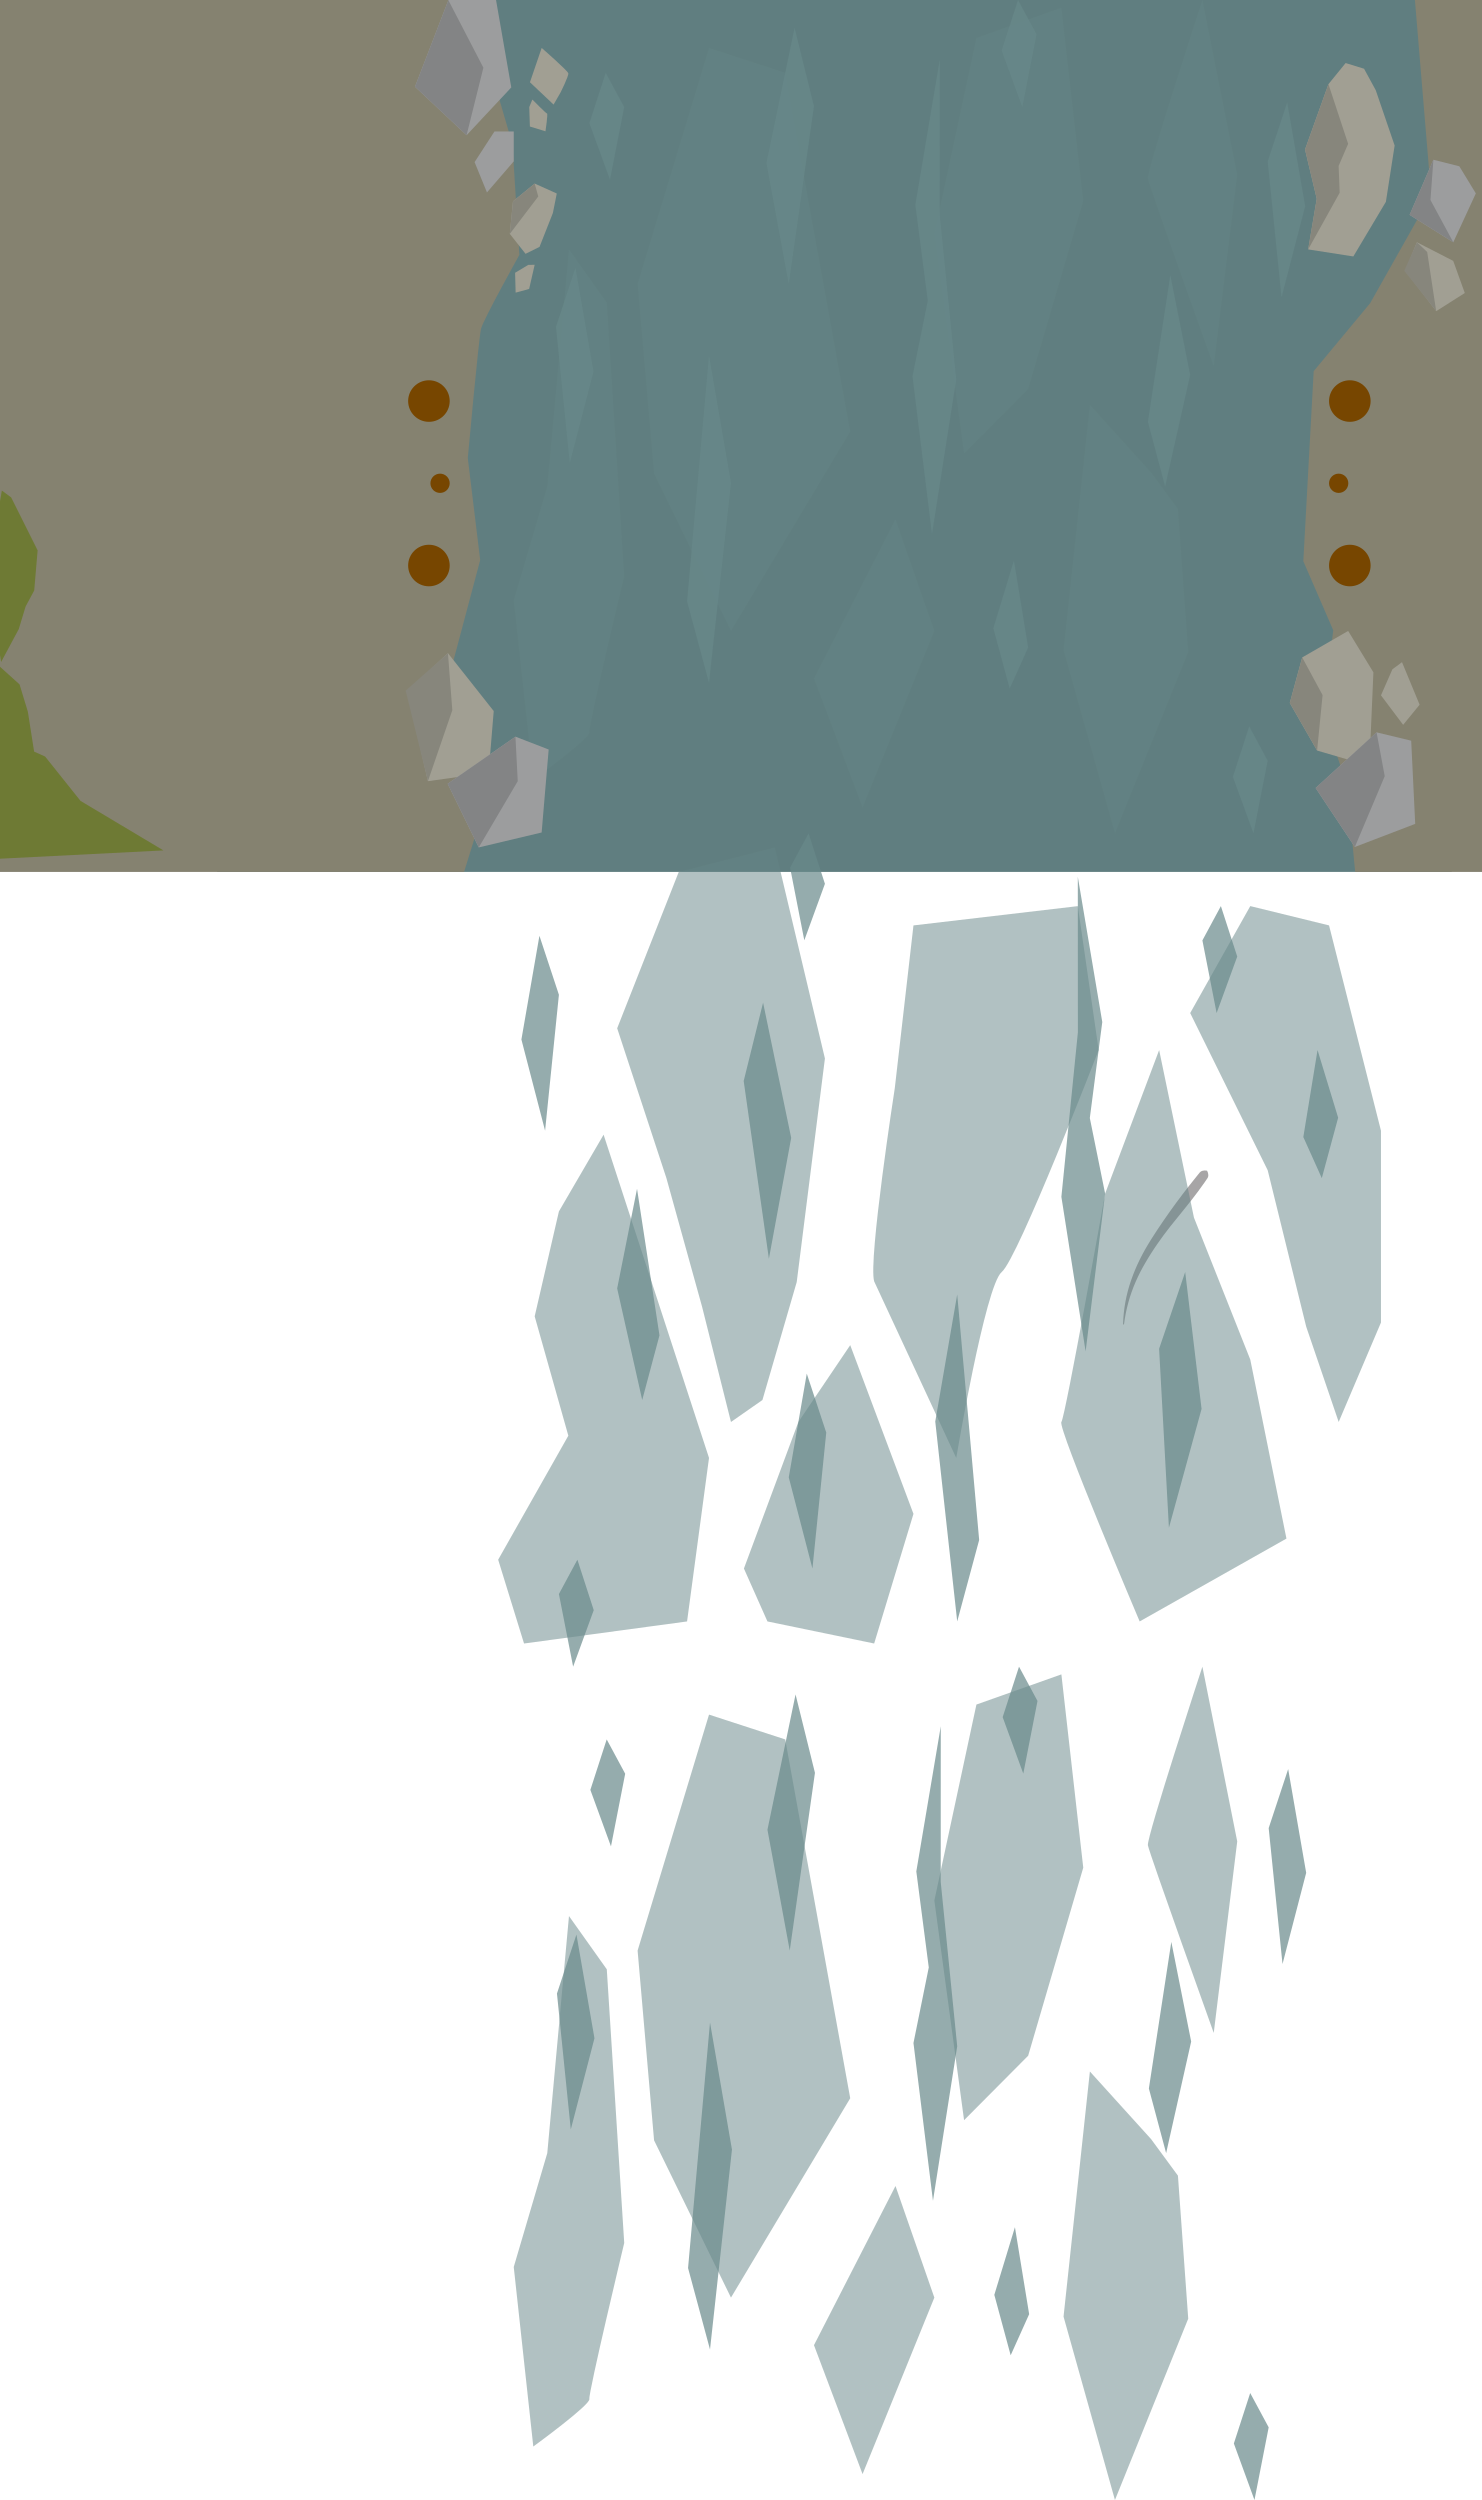
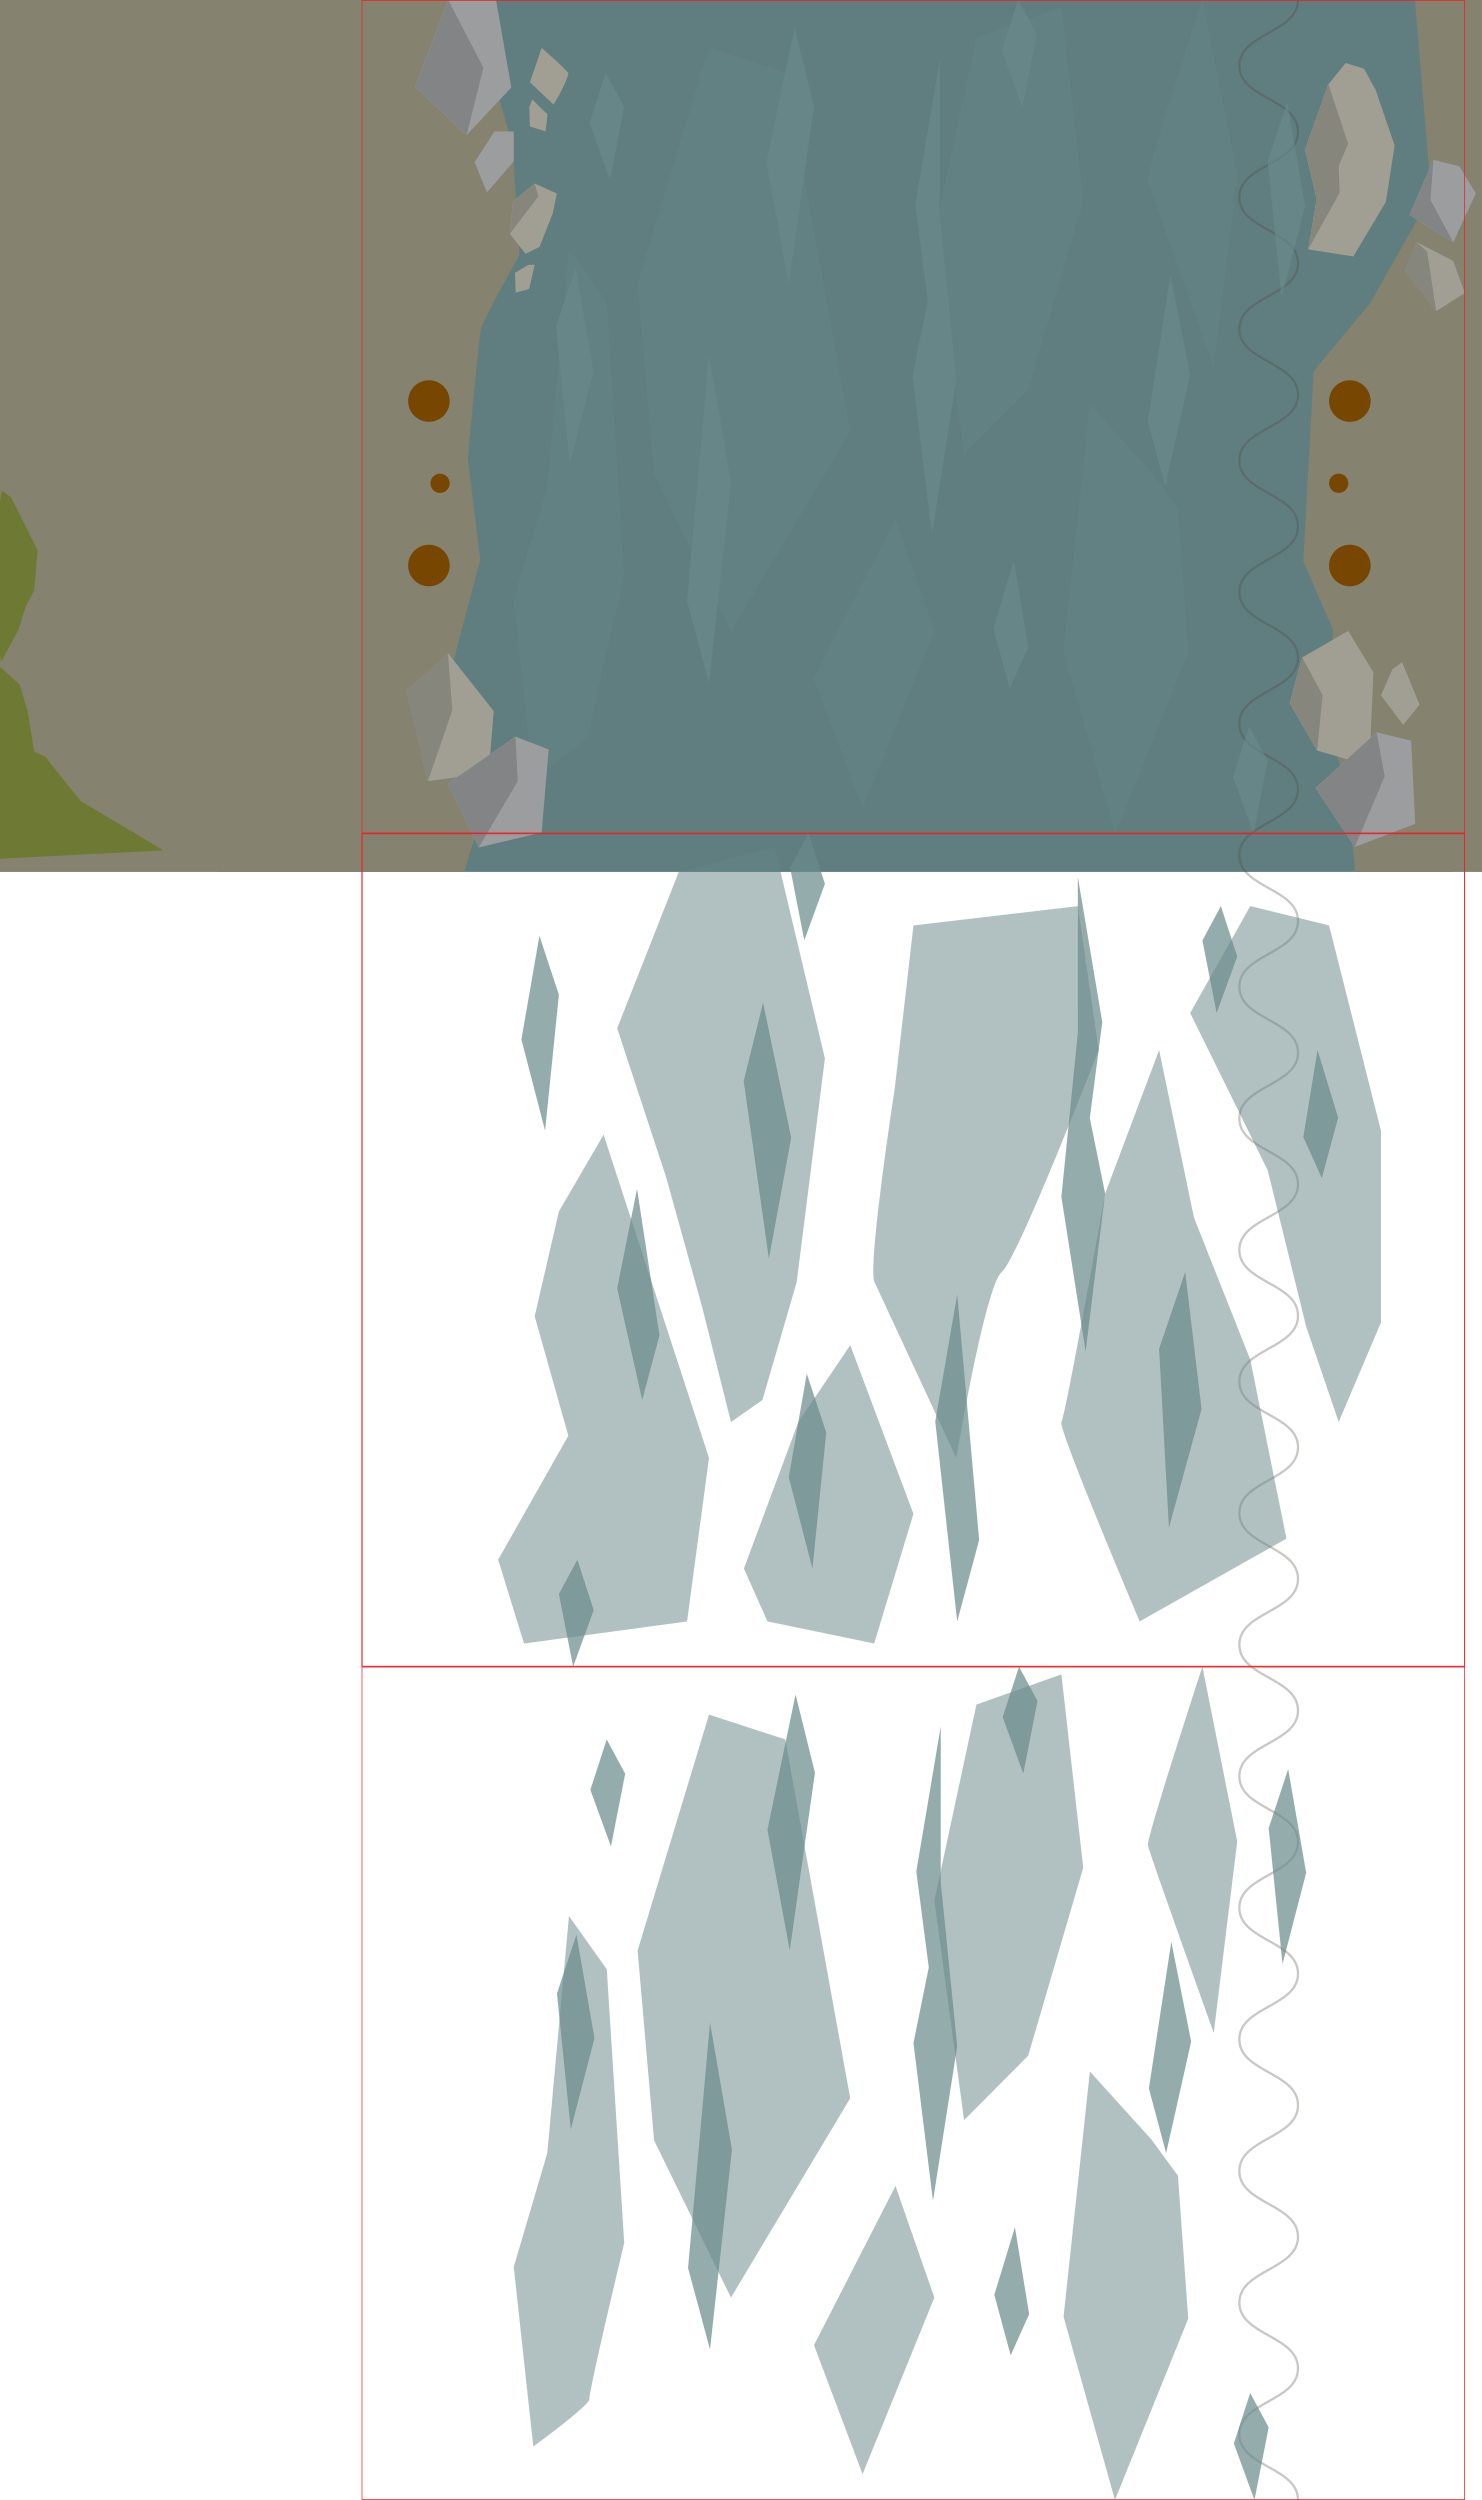
<svg xmlns="http://www.w3.org/2000/svg" viewBox="0 0 1920 3240">
  <defs>
-     <style>.cls-1{fill:#607e80;}.cls-2{fill:none;}.cls-3{opacity:0.4;}.cls-4{fill:#231f20;}.cls-5{opacity:0.5;}.cls-6{fill:#648485;}.cls-7{opacity:0.7;}.cls-8{fill:#68898a;}.cls-9{fill:#858270;}.cls-10{fill:#a19f93;}.cls-11{fill:#87867c;}.cls-12{fill:#9c9d9e;}.cls-13{fill:#838485;}.cls-14{fill:#774600;}.cls-15{fill:#6e7a34;}</style>
+     <style>.cls-1{fill:#607e80;}.cls-2{opacity:0.3;}.cls-3{fill:none;stroke:#4d443d;stroke-linecap:round;stroke-width:3px;}.cls-4{opacity:0.5;}.cls-5{fill:#648485;}.cls-6{opacity:0.7;}.cls-7{fill:#68898a;}.cls-8{fill:#858270;}.cls-9{fill:#a19f93;}.cls-10{fill:#87867c;}.cls-11{fill:#9c9d9e;}.cls-12{fill:#838485;}.cls-13{fill:#774600;}.cls-14{fill:#6e7a34;}.cls-15{fill:#ed2024;}</style>
  </defs>
  <g id="river-crossing">
    <g id="water">
      <rect id="base" class="cls-1" x="281.42" y="-50" width="1600" height="1180" />
      <g id="eels">
-         <path id="rc-eel-path" class="cls-2" d="M1529.71,3240s-123.08-264.54-70.56-695.28,171-793.89,144.3-1012.85-84.61-520.24-63.5-805.41S1620.36,0,1620.36,0" />
-         <g id="rc-eel">
-           <g class="cls-3">
-             <path class="cls-4" d="M1456.74,1716.13a199,199,0,0,1,15-54.75,227.91,227.91,0,0,1,12.88-25.19l3.61-6.09,3.77-6,3.85-5.95,4-5.87c10.69-15.64,22.83-30.32,34.88-45.16,6-7.42,12-14.94,17.7-22.66,2.86-3.86,5.69-7.75,8.45-11.7l4.11-6a6.82,6.82,0,0,0,1-3.75,12.55,12.55,0,0,0-1.49-5.56.57.57,0,0,0-.44-.32,13,13,0,0,0-5.74.23,6.84,6.84,0,0,0-3.28,2l-4.49,5.56-8.92,11.19q-8.88,11.23-17.41,22.84c-11.31,15.51-22.34,31.4-32.68,47.8l-3.79,6.21-3.68,6.29-3.49,6.4-3.34,6.49a237.2,237.2,0,0,0-11.26,26.92A187.83,187.83,0,0,0,1455.5,1716a.64.64,0,0,0,.62.64A.62.62,0,0,0,1456.74,1716.13Z" />
-           </g>
+         <g id="rc-eel" class="cls-2">
+           <path class="cls-3" d="M1682.21,0c0,42.63-76,42.63-76,85.26s76,42.62,76,85.25-76,42.64-76,85.27,76,42.63,76,85.25-76,42.63-76,85.26,76,42.63,76,85.26-76,42.63-76,85.26,76,42.63,76,85.26-76,42.63-76,85.27,76,42.63,76,85.26-76,42.63-76,85.26,76,42.63,76,85.26-76,42.63-76,85.26,76,42.63,76,85.26-76,42.63-76,85.27,76,42.63,76,85.26-76,42.63-76,85.26,76,42.63,76,85.26-76,42.63-76,85.27,76,42.63,76,85.26-76,42.63-76,85.26,76,42.63,76,85.26-76,42.64-76,85.27,76,42.63,76,85.26-76,42.64-76,85.27,76,42.63,76,85.26-76,42.64-76,85.27,76,42.63,76,85.26-76,42.63-76,85.26,76,42.64,76,85.27-76,42.63-76,85.26,76,42.64,76,85.27-76,42.63-76,85.27,76,42.63,76,85.26-76,42.64-76,85.27,76,42.63,76,85.27-76,42.63-76,85.27,76,42.63,76,85.27" />
        </g>
      </g>
-       <g id="water-middle" class="cls-5">
-         <polygon class="cls-6" points="918.89 62.14 826.33 367.98 847.67 613.86 947.34 817.69 1101.89 559.32 1017.65 94.29 918.89 62.14" />
-         <polygon class="cls-6" points="1412.49 524.66 1378.35 842.37 1444.98 1080 1539.95 845.01 1526.6 659.65 1491.77 612.24 1412.49 524.66" />
-         <path class="cls-6" d="M1558.31,0s-72.46,221.19-70.66,231.48S1573,474.67,1573,474.67l30.45-248.19Z" />
-         <polygon class="cls-6" points="1160.56 673.04 1054.9 879.32 1117.89 1046.43 1210.92 817.69 1160.56 673.04" />
-         <path class="cls-6" d="M709.27,630.47,665.81,778l25.34,232.7s74.17-54,72.68-61.57S809,746.88,809,746.88L786.4,392.21l-49-69Z" />
-         <polygon class="cls-6" points="1265.44 49.1 1210.92 303.09 1249.44 587.76 1332.5 504.21 1403.9 260.51 1375.55 9.99 1265.44 49.1" />
-         <polygon class="cls-6" points="918.89 2222.14 826.33 2527.98 847.67 2773.86 947.34 2977.69 1101.89 2719.32 1017.65 2254.29 918.89 2222.14" />
-         <polygon class="cls-6" points="1412.49 2684.66 1378.35 3002.37 1444.98 3240 1539.95 3005.01 1526.6 2819.65 1491.77 2772.24 1412.49 2684.66" />
-         <path class="cls-6" d="M1558.31,2160s-72.46,221.19-70.66,231.48S1573,2634.67,1573,2634.67l30.45-248.19Z" />
-         <polygon class="cls-6" points="1160.56 2833.04 1054.9 3039.32 1117.89 3206.43 1210.92 2977.69 1160.56 2833.04" />
-         <path class="cls-6" d="M709.27,2790.47,665.81,2938l25.34,232.7s74.17-54,72.68-61.57S809,2906.88,809,2906.88L786.4,2552.21l-49-69Z" />
-         <polygon class="cls-6" points="1265.44 2209.1 1210.92 2463.09 1249.44 2747.76 1332.5 2664.21 1403.9 2420.51 1375.55 2169.99 1265.44 2209.1" />
-         <polygon class="cls-6" points="879.67 1130 799.85 1332.65 863.67 1526.87 909.89 1693.54 947.34 1842.88 988.11 1814.42 1032.56 1661.54 1069.1 1371.77 1004.11 1098.25 879.67 1130" />
-         <polygon class="cls-6" points="724.35 1569.99 692.94 1705.99 736.56 1860.65 645.62 2021.37 679.15 2129.99 890.44 2101.39 918.89 1889.46 782.26 1470.56 724.35 1569.99" />
-         <path class="cls-6" d="M1132.91,1660.65C1125,1634,1159.67,1410,1159.67,1410l24.18-210.67,213-25,27,186.59s-104.48,270.23-125.66,287.67-58.92,240.91-58.92,240.91Z" />
-         <polygon class="cls-6" points="1034.69 1842.88 964.11 2032.82 994.61 2101.39 1132.91 2129.99 1183.85 1961.99 1101.89 1743.32 1034.69 1842.88" />
-         <path class="cls-6" d="M1432.24,1546.92s-51.47,288.85-56.69,296S1477,2101.38,1477,2101.38L1667.24,1994l-46.88-232-73-184-45.11-217.11Z" />
-         <polygon class="cls-6" points="1620.36 1174.29 1542.48 1312.91 1642.93 1516.65 1692.82 1719.32 1734.93 1842.88 1789.74 1713.99 1789.74 1465.38 1722.44 1199.32 1620.36 1174.29" />
+       <g id="water-middle" class="cls-4">
+         <polygon class="cls-5" points="918.89 62.14 826.33 367.98 847.67 613.86 947.34 817.69 1101.89 559.32 1017.65 94.29 918.89 62.14" />
+         <polygon class="cls-5" points="1412.49 524.66 1378.35 842.37 1444.98 1080 1539.95 845.01 1526.6 659.65 1491.77 612.24 1412.49 524.66" />
+         <path class="cls-5" d="M1558.31,0s-72.46,221.19-70.66,231.48S1573,474.67,1573,474.67l30.45-248.19Z" />
+         <polygon class="cls-5" points="1160.56 673.04 1054.9 879.32 1117.89 1046.43 1210.92 817.69 1160.56 673.04" />
+         <path class="cls-5" d="M709.27,630.47,665.81,778l25.34,232.7s74.17-54,72.68-61.57S809,746.88,809,746.88L786.4,392.21l-49-69Z" />
+         <polygon class="cls-5" points="1265.44 49.1 1210.92 303.09 1249.44 587.76 1332.5 504.21 1403.9 260.51 1375.55 9.99 1265.44 49.1" />
+         <polygon class="cls-5" points="918.89 2222.14 826.33 2527.98 847.67 2773.86 947.34 2977.69 1101.89 2719.32 1017.65 2254.29 918.89 2222.14" />
+         <polygon class="cls-5" points="1412.49 2684.66 1378.35 3002.37 1444.98 3240 1539.95 3005.01 1526.6 2819.65 1491.77 2772.24 1412.49 2684.66" />
+         <path class="cls-5" d="M1558.31,2160s-72.46,221.19-70.66,231.48S1573,2634.67,1573,2634.67l30.45-248.19Z" />
+         <polygon class="cls-5" points="1160.56 2833.04 1054.9 3039.32 1117.89 3206.43 1210.92 2977.69 1160.56 2833.04" />
+         <path class="cls-5" d="M709.27,2790.47,665.81,2938l25.34,232.7s74.17-54,72.68-61.57S809,2906.88,809,2906.88L786.4,2552.21l-49-69Z" />
+         <polygon class="cls-5" points="1265.44 2209.1 1210.92 2463.09 1249.44 2747.76 1332.5 2664.21 1403.9 2420.51 1375.55 2169.99 1265.44 2209.1" />
+         <polygon class="cls-5" points="879.67 1130 799.85 1332.65 863.67 1526.87 909.89 1693.54 947.34 1842.88 988.11 1814.42 1032.56 1661.54 1069.1 1371.77 1004.11 1098.25 879.67 1130" />
+         <polygon class="cls-5" points="724.35 1569.99 692.94 1705.99 736.56 1860.65 645.62 2021.37 679.15 2129.99 890.44 2101.39 918.89 1889.46 782.26 1470.56 724.35 1569.99" />
+         <path class="cls-5" d="M1132.91,1660.65C1125,1634,1159.67,1410,1159.67,1410l24.18-210.67,213-25,27,186.59s-104.48,270.23-125.66,287.67-58.92,240.91-58.92,240.91Z" />
+         <polygon class="cls-5" points="1034.69 1842.88 964.11 2032.82 994.61 2101.39 1132.91 2129.99 1183.85 1961.99 1101.89 1743.32 1034.69 1842.88" />
+         <path class="cls-5" d="M1432.24,1546.92s-51.47,288.85-56.69,296S1477,2101.38,1477,2101.38L1667.24,1994l-46.88-232-73-184-45.11-217.11Z" />
+         <polygon class="cls-5" points="1620.36 1174.29 1542.48 1312.91 1642.93 1516.65 1692.82 1719.32 1734.93 1842.88 1789.74 1713.99 1789.74 1465.38 1722.44 1199.32 1620.36 1174.29" />
      </g>
-       <g id="water-top" class="cls-7">
-         <polygon class="cls-8" points="1031.05 2196.01 994.61 2371.33 1023.51 2527.98 1056.18 2297.6 1031.05 2196.01" />
-         <polygon class="cls-8" points="1315.35 2886.46 1288.64 2974.12 1309.83 3052.45 1333.78 2999.19 1315.35 2886.46" />
-         <polygon class="cls-8" points="1511.31 2790.47 1543.76 2645.87 1518.03 2516.68 1488.93 2706.68 1511.31 2790.47" />
-         <polygon class="cls-8" points="791.82 2392.91 765.11 2319.7 786.29 2254.29 810.25 2298.76 791.82 2392.91" />
-         <polygon class="cls-8" points="747.07 2507.18 770.42 2641.6 739.74 2759.78 721.81 2583.62 747.07 2507.18" />
-         <polygon class="cls-8" points="1326.18 2298.63 1299.46 2225.42 1320.65 2160 1344.6 2204.48 1326.18 2298.63" />
-         <polygon class="cls-8" points="1669.47 2292.77 1692.82 2427.19 1662.13 2545.38 1644.21 2369.21 1669.47 2292.77" />
-         <polygon class="cls-8" points="1625.79 3240 1599.07 3166.79 1620.26 3101.37 1644.21 3145.85 1625.79 3240" />
-         <polygon class="cls-8" points="891.72 2939.42 920.17 3044.97 948.62 2785.86 920.17 2621.11 891.72 2939.42" />
-         <polygon class="cls-8" points="1219.16 2438.79 1240.54 2651.94 1209.13 2852.26 1183.85 2647.77 1203.69 2549.82 1187.54 2425.41 1219.25 2237.19 1219.16 2438.79" />
-         <polygon class="cls-8" points="1029.77 36.02 993.33 211.33 1022.23 367.98 1054.9 137.6 1029.77 36.02" />
-         <polygon class="cls-8" points="1314.07 726.46 1287.36 814.12 1308.55 892.45 1332.5 839.19 1314.07 726.46" />
-         <polygon class="cls-8" points="1510.03 630.47 1542.48 485.87 1516.74 356.68 1487.65 546.68 1510.03 630.47" />
-         <polygon class="cls-8" points="790.54 232.91 763.83 159.7 785.01 94.29 808.97 138.76 790.54 232.91" />
-         <polygon class="cls-8" points="745.79 347.18 769.14 481.6 738.46 599.78 720.53 423.62 745.79 347.18" />
-         <polygon class="cls-8" points="1324.9 138.63 1298.18 65.42 1319.37 0 1343.32 44.48 1324.9 138.63" />
-         <polygon class="cls-8" points="1668.19 132.77 1691.54 267.19 1660.85 385.38 1642.93 209.21 1668.19 132.77" />
-         <polygon class="cls-8" points="1624.51 1080 1597.79 1006.79 1618.98 941.37 1642.93 985.85 1624.51 1080" />
-         <polygon class="cls-8" points="890.44 779.42 918.89 884.97 947.34 625.86 918.89 461.12 890.44 779.42" />
-         <polygon class="cls-8" points="1217.88 278.79 1239.26 491.94 1207.85 692.26 1182.57 487.77 1202.41 389.82 1186.26 265.41 1217.97 77.19 1217.88 278.79" />
-         <polygon class="cls-8" points="988.95 1299.4 1025.39 1474.71 996.49 1631.36 963.82 1400.98 988.95 1299.4" />
-         <polygon class="cls-8" points="1707.53 1360.88 1734.25 1448.54 1713.06 1526.87 1689.1 1473.61 1707.53 1360.88" />
-         <polygon class="cls-8" points="832.3 1814.42 799.85 1669.83 825.59 1540.63 854.68 1730.64 832.3 1814.42" />
-         <polygon class="cls-8" points="1576.74 1312.91 1603.45 1239.7 1582.27 1174.29 1558.31 1218.76 1576.74 1312.91" />
-         <polygon class="cls-8" points="1045.58 1780.21 1022.23 1914.63 1052.91 2032.82 1070.83 1856.65 1045.58 1780.21" />
-         <polygon class="cls-8" points="1042.38 1218.63 1069.1 1145.42 1047.91 1080 1023.96 1124.48 1042.38 1218.63" />
-         <polygon class="cls-8" points="699.09 1212.77 675.74 1347.19 706.43 1465.38 724.35 1289.21 699.09 1212.77" />
-         <polygon class="cls-8" points="742.77 2160 769.49 2086.79 748.3 2021.37 724.35 2065.85 742.77 2160" />
-         <polygon class="cls-8" points="1268.99 1995.83 1240.54 2101.39 1212.09 1842.27 1240.54 1677.53 1268.99 1995.83" />
-         <polygon class="cls-8" points="1396.93 1337.94 1375.55 1551.09 1406.96 1751.41 1432.24 1546.92 1412.4 1448.97 1428.55 1324.56 1396.84 1136.34 1396.93 1337.94" />
-         <polygon class="cls-8" points="1536.01 1648.55 1557.23 1825.95 1514.92 1980.02 1502.2 1748 1536.01 1648.55" />
+       <g id="water-top" class="cls-6">
+         <polygon class="cls-7" points="1031.05 2196.01 994.61 2371.33 1023.51 2527.98 1056.18 2297.6 1031.05 2196.01" />
+         <polygon class="cls-7" points="1315.35 2886.46 1288.64 2974.12 1309.83 3052.45 1333.78 2999.19 1315.35 2886.46" />
+         <polygon class="cls-7" points="1511.31 2790.47 1543.76 2645.87 1518.03 2516.68 1488.93 2706.68 1511.31 2790.47" />
+         <polygon class="cls-7" points="791.82 2392.91 765.11 2319.7 786.29 2254.29 810.25 2298.76 791.82 2392.91" />
+         <polygon class="cls-7" points="747.07 2507.18 770.42 2641.6 739.74 2759.78 721.81 2583.62 747.07 2507.18" />
+         <polygon class="cls-7" points="1326.18 2298.63 1299.46 2225.42 1320.65 2160 1344.6 2204.48 1326.18 2298.63" />
+         <polygon class="cls-7" points="1669.47 2292.77 1692.82 2427.19 1662.13 2545.38 1644.21 2369.21 1669.47 2292.77" />
+         <polygon class="cls-7" points="1625.79 3240 1599.07 3166.79 1620.26 3101.37 1644.21 3145.85 1625.79 3240" />
+         <polygon class="cls-7" points="891.72 2939.42 920.17 3044.97 948.62 2785.86 920.17 2621.11 891.72 2939.42" />
+         <polygon class="cls-7" points="1219.16 2438.79 1240.54 2651.94 1209.13 2852.26 1183.85 2647.77 1203.69 2549.82 1187.54 2425.41 1219.25 2237.19 1219.16 2438.79" />
+         <polygon class="cls-7" points="1029.77 36.02 993.33 211.33 1022.23 367.98 1054.9 137.6 1029.77 36.02" />
+         <polygon class="cls-7" points="1314.07 726.46 1287.36 814.12 1308.55 892.45 1332.5 839.19 1314.07 726.46" />
+         <polygon class="cls-7" points="1510.03 630.47 1542.48 485.87 1516.74 356.68 1487.65 546.68 1510.03 630.47" />
+         <polygon class="cls-7" points="790.54 232.91 763.83 159.7 785.01 94.29 808.97 138.76 790.54 232.91" />
+         <polygon class="cls-7" points="745.79 347.18 769.14 481.6 738.46 599.78 720.53 423.62 745.79 347.18" />
+         <polygon class="cls-7" points="1324.9 138.63 1298.18 65.42 1319.37 0 1343.32 44.48 1324.9 138.63" />
+         <polygon class="cls-7" points="1668.19 132.77 1691.54 267.19 1660.85 385.38 1642.93 209.21 1668.19 132.77" />
+         <polygon class="cls-7" points="1624.51 1080 1597.79 1006.79 1618.98 941.37 1642.93 985.85 1624.51 1080" />
+         <polygon class="cls-7" points="890.44 779.42 918.89 884.97 947.34 625.86 918.89 461.12 890.44 779.42" />
+         <polygon class="cls-7" points="1217.88 278.79 1239.26 491.94 1207.85 692.26 1182.57 487.77 1202.41 389.82 1186.26 265.41 1217.97 77.19 1217.88 278.79" />
+         <polygon class="cls-7" points="988.95 1299.4 1025.39 1474.71 996.49 1631.36 963.82 1400.98 988.95 1299.4" />
+         <polygon class="cls-7" points="1707.53 1360.88 1734.25 1448.54 1713.06 1526.87 1689.1 1473.61 1707.53 1360.88" />
+         <polygon class="cls-7" points="832.3 1814.42 799.85 1669.83 825.59 1540.63 854.68 1730.64 832.3 1814.42" />
+         <polygon class="cls-7" points="1576.74 1312.91 1603.45 1239.7 1582.27 1174.29 1558.31 1218.76 1576.74 1312.91" />
+         <polygon class="cls-7" points="1045.58 1780.21 1022.23 1914.63 1052.91 2032.82 1070.83 1856.65 1045.58 1780.21" />
+         <polygon class="cls-7" points="1042.38 1218.63 1069.1 1145.42 1047.91 1080 1023.96 1124.48 1042.38 1218.63" />
+         <polygon class="cls-7" points="699.09 1212.77 675.74 1347.19 706.43 1465.38 724.35 1289.21 699.09 1212.77" />
+         <polygon class="cls-7" points="742.77 2160 769.49 2086.79 748.3 2021.37 724.35 2065.85 742.77 2160" />
+         <polygon class="cls-7" points="1268.99 1995.83 1240.54 2101.39 1212.09 1842.27 1240.54 1677.53 1268.99 1995.83" />
+         <polygon class="cls-7" points="1396.93 1337.94 1375.55 1551.09 1406.96 1751.41 1432.24 1546.92 1412.4 1448.97 1428.55 1324.56 1396.84 1136.34 1396.93 1337.94" />
+         <polygon class="cls-7" points="1536.01 1648.55 1557.23 1825.95 1514.92 1980.02 1502.2 1748 1536.01 1648.55" />
      </g>
    </g>
    <g id="ground-2" data-name="ground">
-       <path class="cls-9" d="M-50-50H649.21L631.43,74.88,664.12,187l9,143.29S626.42,414.05,623.43,426s-17.18,167.7-17.18,167.7l16.08,132.13L579.05,888.51l62.68,111.94L601.43,1130H-50Z" />
-       <polygon class="cls-9" points="1970 -50 1970 1130 1756.27 1130 1745.82 1018.36 1714.48 924.33 1727.91 816.87 1689.1 727.31 1702.54 481.05 1775.67 392.99 1854.78 252.69 1842.84 109.4 1829.55 -50 1970 -50" />
+       <path class="cls-8" d="M-50-50H649.21L631.43,74.88,664.12,187l9,143.29S626.42,414.05,623.43,426s-17.18,167.7-17.18,167.7l16.08,132.13L579.05,888.51l62.68,111.94L601.43,1130H-50Z" />
+       <polygon class="cls-8" points="1970 -50 1970 1130 1756.27 1130 1745.82 1018.36 1714.48 924.33 1727.91 816.87 1689.1 727.31 1702.54 481.05 1775.67 392.99 1854.78 252.69 1842.84 109.4 1829.55 -50 1970 -50" />
    </g>
    <g id="rocks">
-       <path class="cls-10" d="M580.54,846.51l59.32,75-6.59,79.89-78.68,11S530.36,903.18,528,900.18,580.54,846.51,580.54,846.51Z" />
-       <path class="cls-10" d="M726.32,120.13S737.25,98.42,736.52,95,702,62.14,702,62.14l-15.2,44.46,30.63,28.93Z" />
-       <polygon class="cls-10" points="1721.67 109.07 1691.31 193.78 1706.49 257.64 1695.39 323.24 1753.92 332.37 1796.11 261.56 1807.45 188.57 1782.95 116.89 1767.82 89.09 1743.93 81.7 1721.67 109.07" />
-       <polygon class="cls-11" points="1747.19 186.4 1721.67 109.07 1691.31 193.78 1706.49 257.64 1695.39 323.24 1736.22 249.82 1734.86 215.05 1747.19 186.4" />
-       <path class="cls-10" d="M685.92,138.75l.82,25.23,20.19,6.17s3.4-22.76,2-23-19-18.13-19-18.13Z" />
-       <polygon class="cls-10" points="1804.56 867.38 1789.74 901.15 1818.48 939.38 1839.82 913.3 1817 858.19 1804.56 867.38" />
-       <polygon class="cls-10" points="1687.66 852.02 1671.56 911.03 1706.97 972.72 1760.08 988.28 1776.17 958.24 1779.93 871.34 1747.2 817.69 1687.66 852.02" />
-       <polygon class="cls-11" points="1714.08 900.84 1687.66 852.02 1671.56 911.03 1706.97 972.72 1714.08 900.84" />
-       <polygon class="cls-11" points="586.2 920.45 554.59 1012.44 525.76 895.07 580.54 846.51 586.2 920.45" />
-       <polygon class="cls-10" points="684.61 343.31 667.57 353.51 668.26 379.26 685.76 374.47 692.94 343.16 684.61 343.31" />
-       <polygon class="cls-10" points="692.94 237.91 664.8 260.98 660.71 303.09 681.1 328.94 699.26 319.92 716.55 275.98 721.58 250.79 692.94 237.91" />
-       <polygon class="cls-11" points="697.59 254.64 692.94 237.91 664.8 260.98 660.71 303.09 697.59 254.64" />
-       <path class="cls-10" d="M1836.36,314l47,24.1,15,41.63-37,23.52s-37.17-49.32-39.07-50.27S1836.36,314,1836.36,314Z" />
-       <polygon class="cls-11" points="1849.65 326.61 1861.29 403.25 1819.95 350.91 1836.36 314 1849.65 326.61" />
-       <polygon class="cls-12" points="640.83 170.38 615.07 210.11 631.1 249.39 665.81 209.09 665.81 170.38 640.83 170.38" />
-       <polygon class="cls-12" points="711.07 971.38 701.97 1078.9 620.47 1098.25 580.18 1015.76 668.02 954.71 711.07 971.38" />
-       <polygon class="cls-13" points="668.02 954.71 670.99 1012.44 620.47 1098.25 580.18 1015.76 668.02 954.71" />
-       <polygon class="cls-12" points="1828.91 959.95 1834.11 1067.73 1755.88 1097.69 1705.04 1021.25 1784.04 949.12 1828.91 959.95" />
-       <polygon class="cls-13" points="1784.04 949.12 1794.61 1005.95 1755.88 1097.69 1705.04 1021.25 1784.04 949.12" />
-       <polygon class="cls-12" points="1891.29 215.53 1912.68 250.63 1883.46 314 1826.87 278.51 1857.68 207.03 1891.29 215.53" />
-       <polygon class="cls-13" points="1857.68 207.03 1853.89 259.21 1883.46 314 1826.87 278.51 1857.68 207.03" />
-       <polygon class="cls-12" points="640.44 -13.8 662.62 113.31 604.69 175.24 537.83 112.4 581.1 0.22 640.44 -13.8" />
-       <polygon class="cls-13" points="581.1 0.22 626.47 87.73 604.69 175.24 537.83 112.4 581.1 0.22" />
+       <path class="cls-9" d="M580.54,846.51l59.32,75-6.59,79.89-78.68,11S530.36,903.18,528,900.18,580.54,846.51,580.54,846.51Z" />
+       <path class="cls-9" d="M726.32,120.13S737.25,98.42,736.52,95,702,62.14,702,62.14l-15.2,44.46,30.63,28.93Z" />
+       <polygon class="cls-9" points="1721.67 109.07 1691.31 193.78 1706.49 257.64 1695.39 323.24 1753.92 332.37 1796.11 261.56 1807.45 188.57 1782.95 116.89 1767.82 89.09 1743.93 81.7 1721.67 109.07" />
+       <polygon class="cls-10" points="1747.19 186.4 1721.67 109.07 1691.31 193.78 1706.49 257.64 1695.39 323.24 1736.22 249.82 1734.86 215.05 1747.19 186.4" />
+       <path class="cls-9" d="M685.92,138.75l.82,25.23,20.19,6.17s3.4-22.76,2-23-19-18.13-19-18.13Z" />
+       <polygon class="cls-9" points="1804.56 867.38 1789.74 901.15 1818.48 939.38 1839.82 913.3 1817 858.19 1804.56 867.38" />
+       <polygon class="cls-9" points="1687.66 852.02 1671.56 911.03 1706.97 972.72 1760.08 988.28 1776.17 958.24 1779.93 871.34 1747.2 817.69 1687.66 852.02" />
+       <polygon class="cls-10" points="1714.08 900.84 1687.66 852.02 1671.56 911.03 1706.97 972.72 1714.08 900.84" />
+       <polygon class="cls-10" points="586.2 920.45 554.59 1012.44 525.76 895.07 580.54 846.51 586.2 920.45" />
+       <polygon class="cls-9" points="684.61 343.31 667.57 353.51 668.26 379.26 685.76 374.47 692.94 343.16 684.61 343.31" />
+       <polygon class="cls-9" points="692.94 237.91 664.8 260.98 660.71 303.09 681.1 328.94 699.26 319.92 716.55 275.98 721.58 250.79 692.94 237.91" />
+       <polygon class="cls-10" points="697.59 254.64 692.94 237.91 664.8 260.98 660.71 303.09 697.59 254.64" />
+       <path class="cls-9" d="M1836.36,314l47,24.1,15,41.63-37,23.52s-37.17-49.32-39.07-50.27S1836.36,314,1836.36,314Z" />
+       <polygon class="cls-10" points="1849.65 326.61 1861.29 403.25 1819.95 350.91 1836.36 314 1849.65 326.61" />
+       <polygon class="cls-11" points="640.83 170.38 615.07 210.11 631.1 249.39 665.81 209.09 665.81 170.38 640.83 170.38" />
+       <polygon class="cls-11" points="711.07 971.38 701.97 1078.9 620.47 1098.25 580.18 1015.76 668.02 954.71 711.07 971.38" />
+       <polygon class="cls-12" points="668.02 954.71 670.99 1012.44 620.47 1098.25 580.18 1015.76 668.02 954.71" />
+       <polygon class="cls-11" points="1828.91 959.95 1834.11 1067.73 1755.88 1097.69 1705.04 1021.25 1784.04 949.12 1828.91 959.95" />
+       <polygon class="cls-12" points="1784.04 949.12 1794.61 1005.95 1755.88 1097.69 1705.04 1021.25 1784.04 949.12" />
+       <polygon class="cls-11" points="1891.29 215.53 1912.68 250.63 1883.46 314 1826.87 278.51 1857.68 207.03 1891.29 215.53" />
+       <polygon class="cls-12" points="1857.68 207.03 1853.89 259.21 1883.46 314 1826.87 278.51 1857.68 207.03" />
+       <polygon class="cls-11" points="640.44 -13.8 662.62 113.31 604.69 175.24 537.83 112.4 581.1 0.22 640.44 -13.8" />
+       <polygon class="cls-12" points="581.1 0.22 626.47 87.73 604.69 175.24 537.83 112.4 581.1 0.22" />
    </g>
    <g id="posts">
-       <circle class="cls-14" cx="1749.38" cy="732.92" r="26.93" />
-       <circle class="cls-14" cx="1749.38" cy="519.77" r="26.93" />
-       <circle class="cls-14" cx="1734.93" cy="626.34" r="12.49" />
-       <circle class="cls-14" cx="555.88" cy="732.92" r="26.93" />
-       <circle class="cls-14" cx="555.88" cy="519.77" r="26.93" />
-       <circle class="cls-14" cx="570.32" cy="626.34" r="12.49" />
+       <circle class="cls-13" cx="1749.38" cy="732.92" r="26.93" />
+       <circle class="cls-13" cx="1749.38" cy="519.77" r="26.93" />
+       <circle class="cls-13" cx="1734.93" cy="626.34" r="12.49" />
+       <circle class="cls-13" cx="555.88" cy="732.92" r="26.93" />
+       <circle class="cls-13" cx="555.88" cy="519.77" r="26.93" />
+       <circle class="cls-13" cx="570.32" cy="626.34" r="12.49" />
    </g>
    <g id="ground-detail">
-       <polygon class="cls-15" points="14.48 644.65 48.77 713.32 44.33 765.32 33.21 785.99 24.32 815.32 1.44 857.99 -5.99 812.19 -21.91 776.04 2.4 635.76 14.48 644.65" />
-       <polygon class="cls-15" points="-15.96 849.7 25.35 886.99 36.11 922.4 44.23 974.09 58.47 980.48 104.37 1037.97 211.81 1102.13 -11.86 1113.49 -15.96 849.7" />
+       <polygon class="cls-14" points="14.48 644.65 48.77 713.32 44.33 765.32 33.21 785.99 24.32 815.32 1.44 857.99 -5.99 812.19 -21.91 776.04 2.4 635.76 14.48 644.65" />
+       <polygon class="cls-14" points="-15.96 849.7 25.35 886.99 36.11 922.4 44.23 974.09 58.47 980.48 104.37 1037.97 211.81 1102.13 -11.86 1113.49 -15.96 849.7" />
+     </g>
+     <g id="helpers">
+       <path class="cls-15" d="M1897.68,2161V3239H469.6V2161H1897.68m1-1h-1430V3240h1430V2160Z" />
+       <path class="cls-15" d="M1897.68,1081V2159H469.6V1081H1897.68m1-1h-1430V2160h1430V1080Z" />
+       <path class="cls-15" d="M1897.68,1V1079H469.6V1H1897.68m1-1h-1430V1080h1430V0Z" />
+       <path class="cls-15" d="M1897.68,1081V2159H469.6V1081H1897.68m1-1h-1430V2160h1430V1080Z" />
    </g>
  </g>
</svg>
